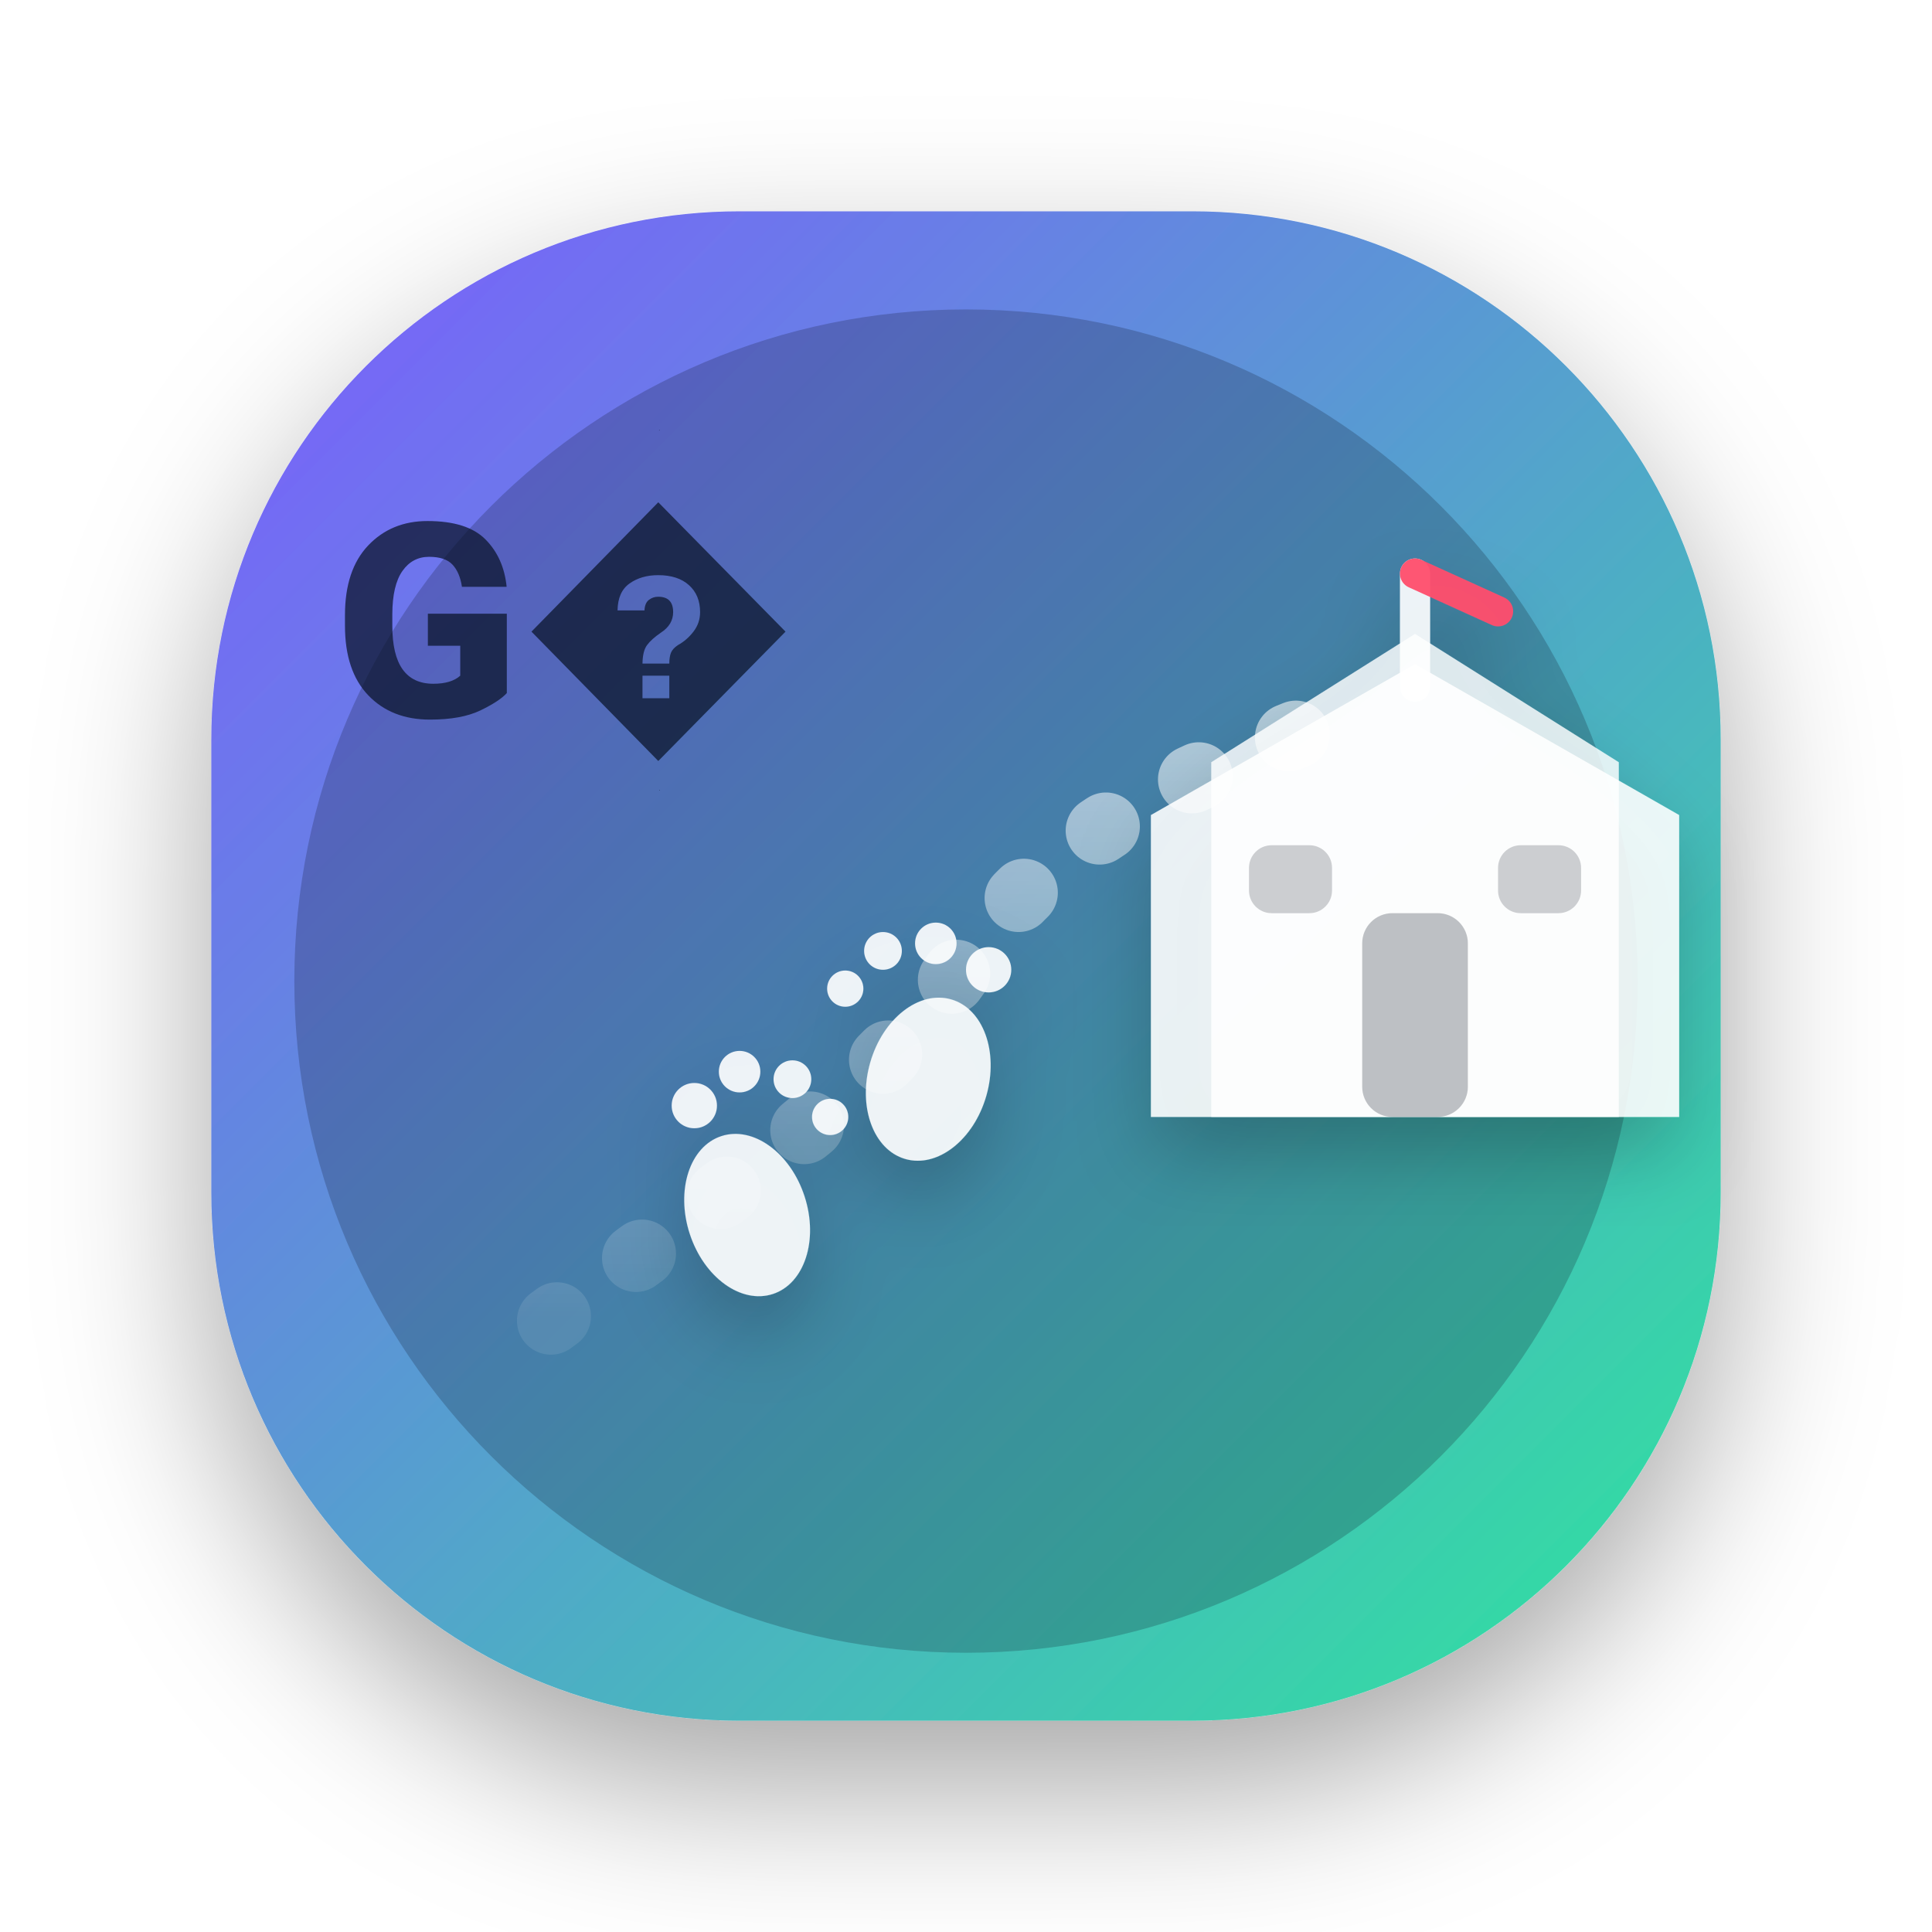
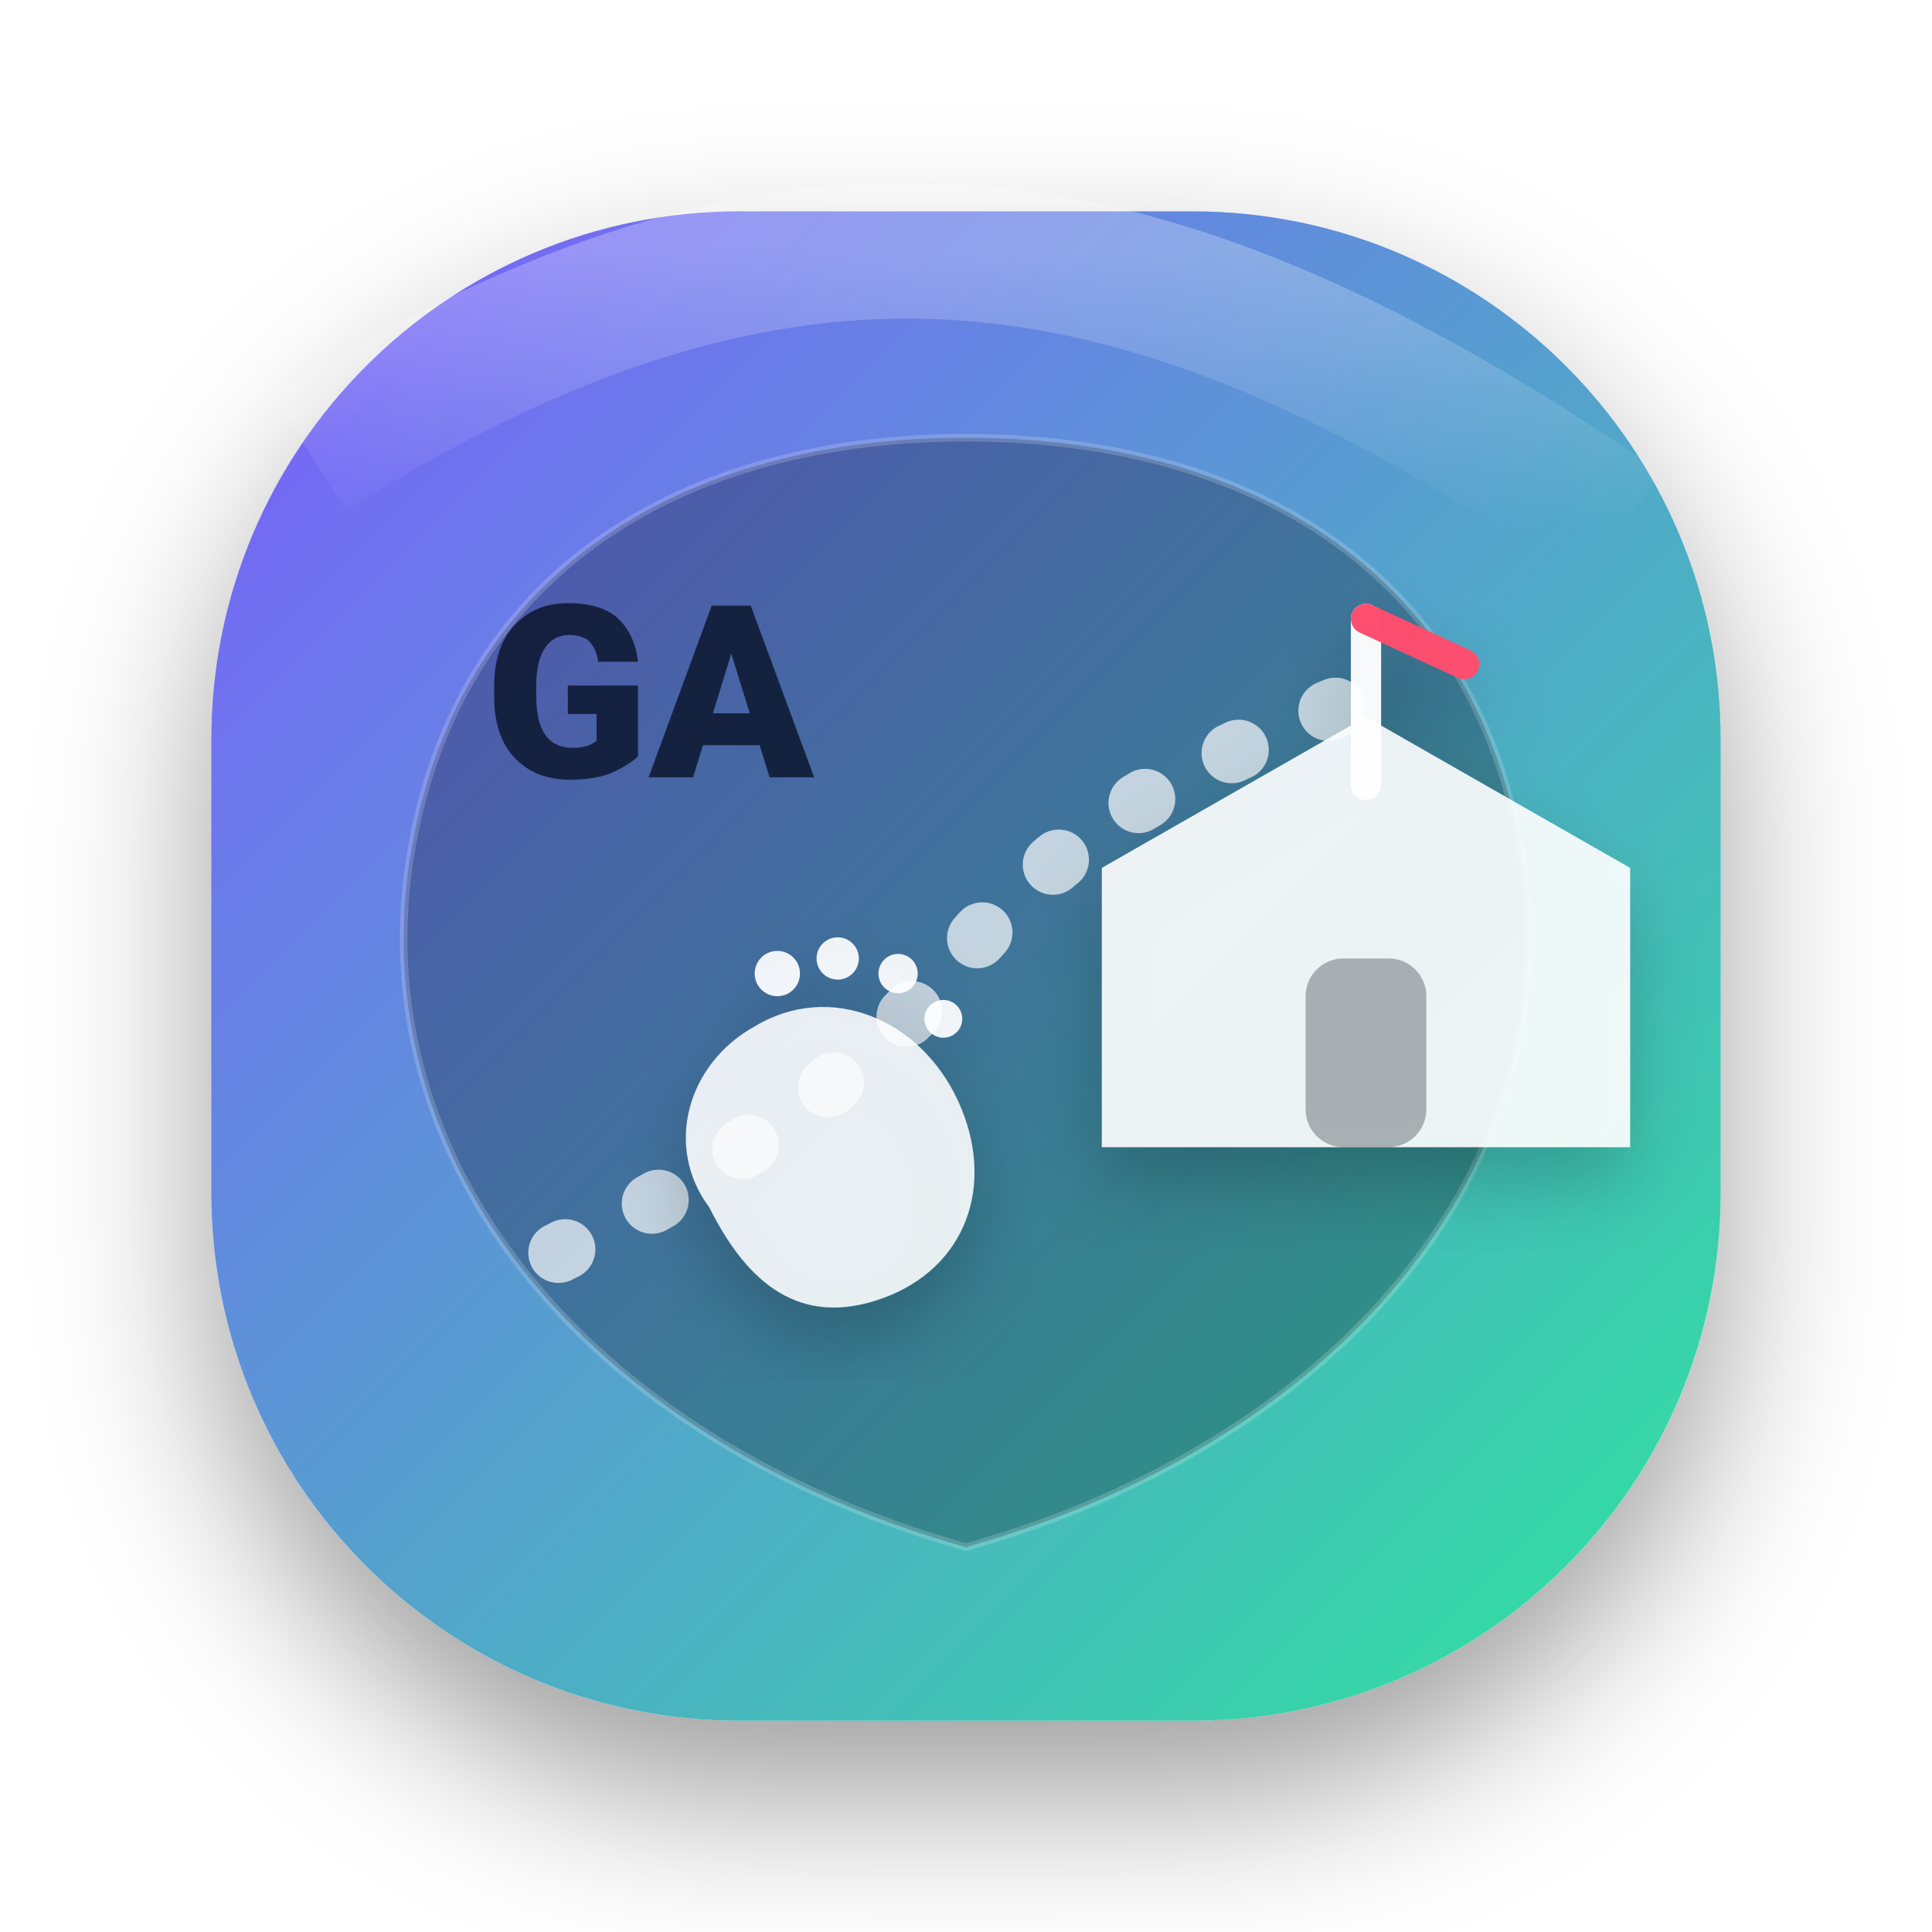
<svg xmlns="http://www.w3.org/2000/svg" viewBox="0 0 512 512">
  <defs>
    <linearGradient id="bg" x1="0" x2="1" y1="0" y2="1">
      <stop offset="0" stop-color="#7c5cff" />
      <stop offset="1" stop-color="#2ee59d" />
    </linearGradient>
-     <linearGradient id="path" x1="0" x2="0" y1="0" y2="1">
-       <stop offset="0" stop-color="rgba(255,255,255,0.65)" />
-       <stop offset="1" stop-color="rgba(255,255,255,0.10)" />
+     <linearGradient id="shine" x1="0" x2="0" y1="0" y2="1">
+       <stop offset="0" stop-color="rgba(255,255,255,0.28)" />
+       <stop offset="1" stop-color="rgba(255,255,255,0.00)" />
    </linearGradient>
    <filter id="shadow" x="-20%" y="-20%" width="140%" height="140%">
-       <feDropShadow dx="0" dy="18" stdDeviation="22" flood-color="#000" flood-opacity=".35" />
+       <feDropShadow dx="0" dy="20" stdDeviation="22" flood-color="#000" flood-opacity=".38" />
    </filter>
    <filter id="soft" x="-20%" y="-20%" width="140%" height="140%">
      <feDropShadow dx="0" dy="10" stdDeviation="10" flood-color="#000" flood-opacity=".22" />
    </filter>
  </defs>
  <rect x="56" y="56" width="400" height="400" rx="140" fill="url(#bg)" filter="url(#shadow)" />
-   <circle cx="256" cy="260" r="178" fill="rgba(11,16,32,0.22)" />
-   <path d="M146 350 C 200 310, 230 290, 252 260 C 280 220, 305 210, 360 188" fill="none" stroke="url(#path)" stroke-width="18" stroke-linecap="round" stroke-dasharray="2 26" opacity="0.9" />
-   <g fill="rgba(255,255,255,0.90)" filter="url(#soft)">
-     <ellipse cx="198" cy="322" rx="16" ry="22" transform="rotate(-18 198 322)" />
-     <circle cx="184" cy="293" r="6" />
-     <circle cx="196" cy="284" r="5.5" />
-     <circle cx="210" cy="286" r="5" />
-     <circle cx="220" cy="296" r="4.8" />
-     <ellipse cx="246" cy="286" rx="16" ry="22" transform="rotate(16 246 286)" />
-     <circle cx="262" cy="257" r="6" />
-     <circle cx="248" cy="250" r="5.5" />
-     <circle cx="234" cy="252" r="5" />
-     <circle cx="224" cy="262" r="4.8" />
+   <path d="M82 120 C 210 40, 302 52, 430 140" fill="none" stroke="url(#shine)" stroke-width="36" opacity="0.95" />
+   <path d="M256 116        C 332 116, 388 152, 402 220        C 420 306, 356 382, 256 410        C 156 382, 92 306, 110 220        C 124 152, 180 116, 256 116 Z" fill="rgba(11,16,32,0.30)" stroke="rgba(255,255,255,0.18)" stroke-width="2" />
+   <path d="M148 332 C 196 308, 228 286, 256 252 C 292 210, 330 198, 372 180" fill="none" stroke="rgba(255,255,255,0.72)" stroke-width="16" stroke-linecap="round" stroke-dasharray="2 26" opacity="0.95" />
+   <g filter="url(#soft)" fill="rgba(255,255,255,0.92)">
+     <path d="M188 320          C 176 304, 182 282, 200 272          C 220 260, 244 270, 254 292          C 264 314, 256 336, 234 344          C 212 352, 198 340, 188 320 Z" opacity="0.95" />
+     <circle cx="206" cy="258" r="6" />
+     <circle cx="222" cy="254" r="5.6" />
+     <circle cx="238" cy="258" r="5.2" />
+     <circle cx="250" cy="270" r="5.0" />
  </g>
-   <g transform="translate(305 146)" filter="url(#soft)">
-     <path d="M0 70 L70 30 L140 70 L140 150 L0 150 Z" fill="rgba(255,255,255,0.88)" />
-     <path d="M70 22 L16 56 L16 150 L124 150 L124 56 Z" fill="rgba(255,255,255,0.82)" />
-     <rect x="56" y="96" width="28" height="54" rx="8" fill="rgba(11,16,32,0.26)" />
-     <rect x="26" y="78" width="22" height="18" rx="6" fill="rgba(11,16,32,0.20)" />
-     <rect x="92" y="78" width="22" height="18" rx="6" fill="rgba(11,16,32,0.20)" />
-     <path d="M70 6 L70 36" stroke="rgba(255,255,255,0.90)" stroke-width="8" stroke-linecap="round" />
-     <path d="M70 6 L92 16" stroke="rgba(255,77,109,0.95)" stroke-width="8" stroke-linecap="round" />
+   <g transform="translate(292 150)" filter="url(#soft)">
+     <path d="M0 80 L70 40 L140 80 L140 154 L0 154 Z" fill="rgba(255,255,255,0.90)" />
+     <rect x="54" y="104" width="32" height="50" rx="10" fill="rgba(11,16,32,0.30)" />
+     <path d="M70 14 L70 58" stroke="rgba(255,255,255,0.95)" stroke-width="8" stroke-linecap="round" />
+     <path d="M70 14 L96 26" stroke="rgba(255,77,109,0.98)" stroke-width="8" stroke-linecap="round" />
  </g>
-   <text x="150" y="190" text-anchor="middle" font-family="system-ui, Segoe UI, Roboto, Arial" font-size="72" font-weight="900" fill="rgba(6,16,35,0.70)">
-     G�
+   <text x="172" y="206" text-anchor="middle" font-family="system-ui, Segoe UI, Roboto, Arial" font-size="64" font-weight="900" fill="rgba(6,16,35,0.78)">
+     GA
  </text>
</svg>
